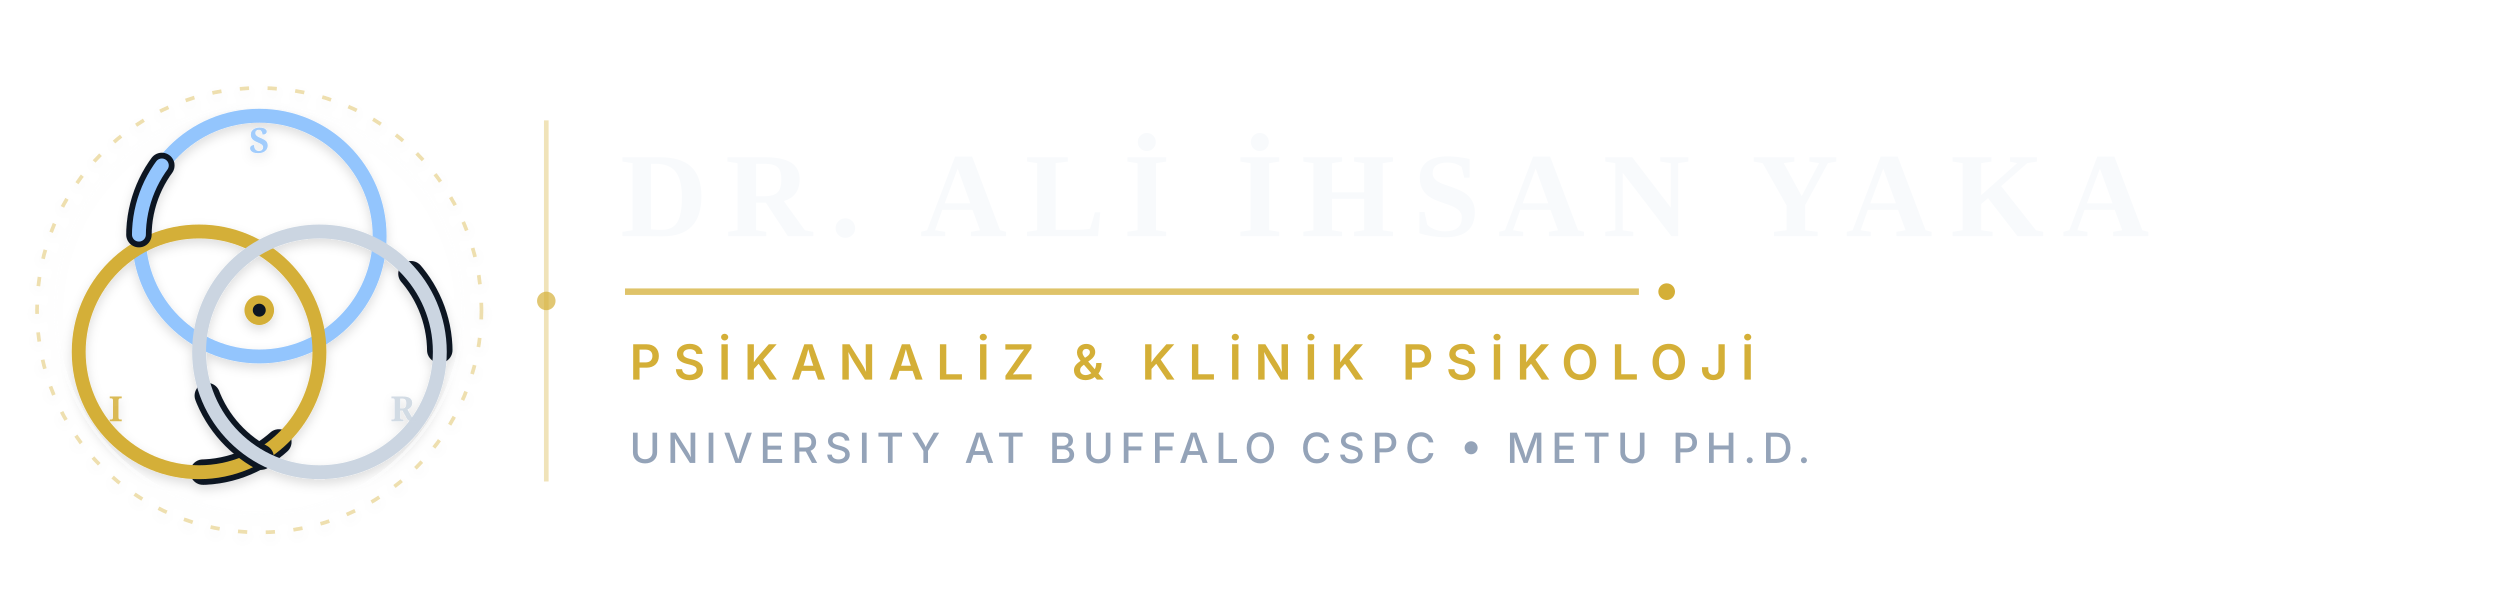
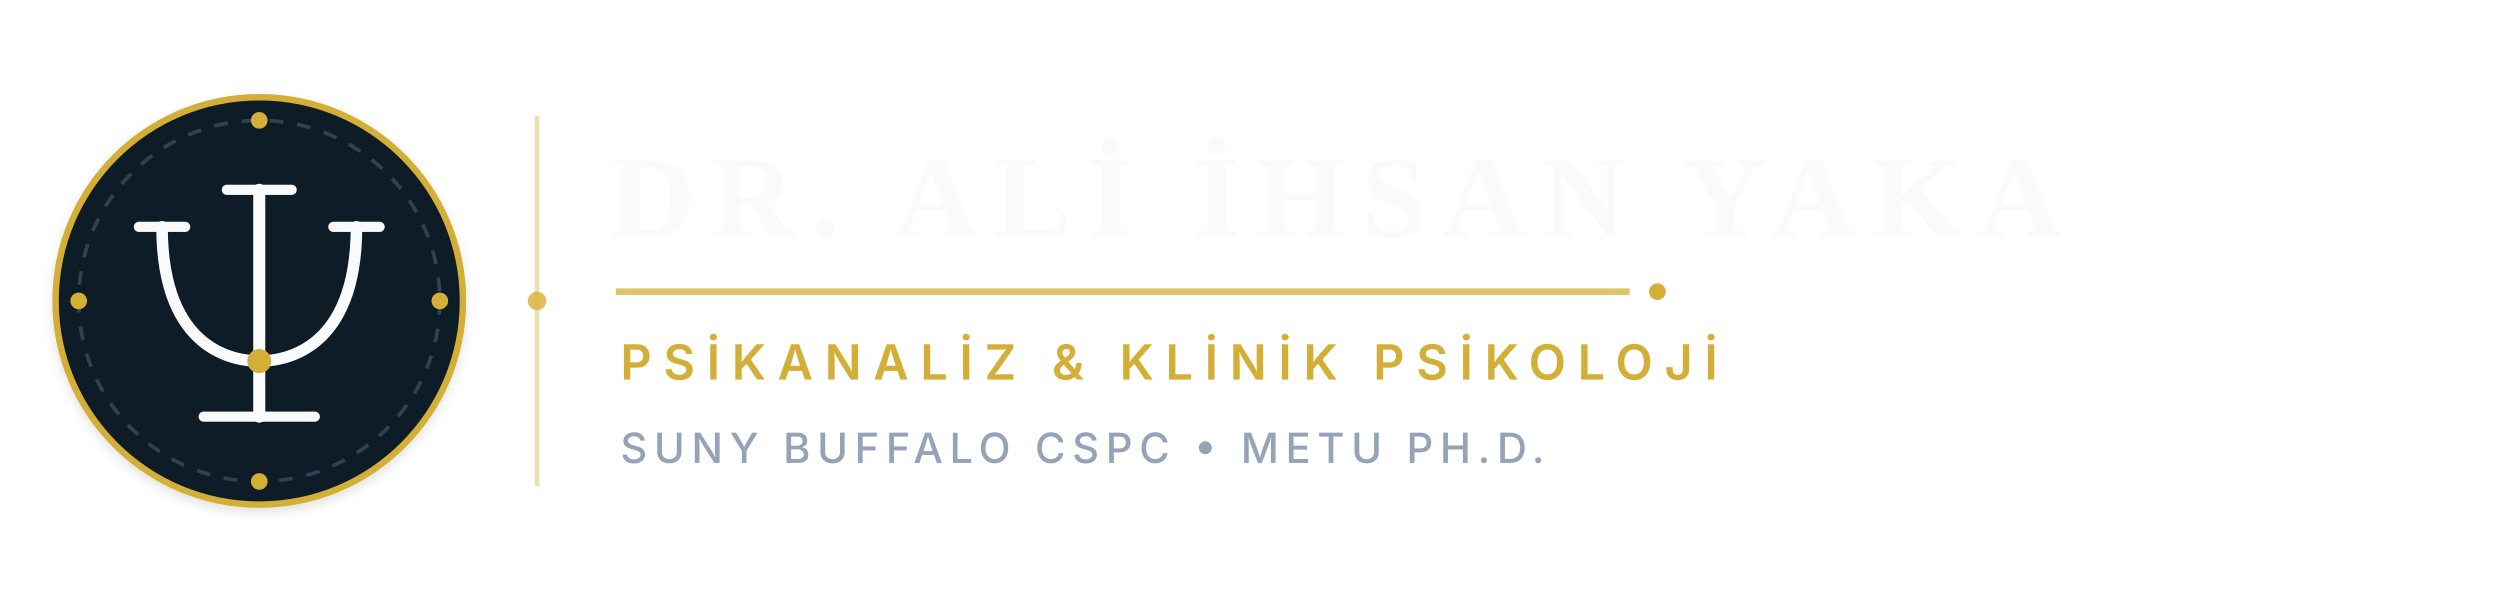
<svg xmlns="http://www.w3.org/2000/svg" viewBox="0 0 540 130" width="540" height="130" fill="none" role="img" aria-label="DR. ALİ İHSAN YAKA">
  <defs>
    <style>
      .logo-title {
-         font-family: 'Cinzel', 'Playfair Display', 'Cormorant Garamond', 'Didot', 'Times New Roman', 'Georgia', serif;
-         font-size: 26px;
+         font-family: 'Cinzel', 'Playfair Display', 'Cormorant Garamond', 'Georgia', 'Times New Roman', serif;
+         font-size: 25px;
        font-weight: 700;
-         letter-spacing: 0.15em;
+         letter-spacing: 0.14em;
        fill: #F8FAFC;
      }
      .logo-sub1 {
        font-family: 'Montserrat', 'Inter', -apple-system, BlinkMacSystemFont, sans-serif;
        font-size: 10.5px;
        font-weight: 600;
-         letter-spacing: 0.26em;
+         letter-spacing: 0.24em;
        fill: #D4AF37;
      }
      .logo-sub2 {
        font-family: 'Inter', -apple-system, BlinkMacSystemFont, sans-serif;
        font-size: 9px;
        font-weight: 500;
        letter-spacing: 0.16em;
        fill: #94A3B8;
      }
-       .knot-ring {
-         fill: none;
-         stroke-linecap: round;
-         stroke-linejoin: round;
-       }
    </style>
-     <filter id="subtleShadow" x="-20%" y="-20%" width="140%" height="140%">
-       <feDropShadow dx="0" dy="1" stdDeviation="1.2" flood-opacity="0.14" />
+     <filter id="subtleGlow" x="-15%" y="-15%" width="130%" height="130%">
+       <feDropShadow dx="0" dy="1" stdDeviation="1.2" flood-opacity="0.12" />
    </filter>
  </defs>
-   <g transform="translate(56, 65)" filter="url(#subtleShadow)">
-     <circle cx="0" cy="2" r="48" stroke="#D4AF37" stroke-width="0.8" stroke-dasharray="2 4" opacity="0.4" />
-     <circle cx="0" cy="2" r="44" stroke="#F8FAFC" stroke-width="0.5" opacity="0.2" />
-     <circle cx="0" cy="-14" r="26" stroke="#93C5FD" stroke-width="3" class="knot-ring" />
-     <circle cx="-13" cy="11" r="26" stroke="#0B1523" stroke-width="5.5" class="knot-ring" stroke-dasharray="18 145" stroke-dashoffset="-22" />
-     <circle cx="-13" cy="11" r="26" stroke="#D4AF37" stroke-width="3" class="knot-ring" />
-     <circle cx="13" cy="11" r="26" stroke="#0B1523" stroke-width="5.5" class="knot-ring" stroke-dasharray="18 145" stroke-dashoffset="-54" />
-     <circle cx="13" cy="11" r="26" stroke="#0B1523" stroke-width="5.5" class="knot-ring" stroke-dasharray="18 145" stroke-dashoffset="18" />
-     <circle cx="13" cy="11" r="26" stroke="#CBD5E1" stroke-width="3" class="knot-ring" />
-     <circle cx="0" cy="-14" r="26" stroke="#0B1523" stroke-width="5.5" class="knot-ring" stroke-dasharray="16 147" stroke-dashoffset="-82" />
-     <circle cx="0" cy="-14" r="26" stroke="#93C5FD" stroke-width="3" class="knot-ring" stroke-dasharray="16 147" stroke-dashoffset="-82" />
-     <circle cx="0" cy="2" r="3.2" fill="#D4AF37" />
-     <circle cx="0" cy="2" r="1.4" fill="#0B1523" />
-     <text x="0" y="-32" font-family="'Cinzel', serif" font-size="7.5" font-weight="700" fill="#93C5FD" text-anchor="middle" opacity="0.85">S</text>
-     <text x="-31" y="26" font-family="'Cinzel', serif" font-size="7.5" font-weight="700" fill="#D4AF37" text-anchor="middle" opacity="0.85">I</text>
-     <text x="31" y="26" font-family="'Cinzel', serif" font-size="7.5" font-weight="700" fill="#CBD5E1" text-anchor="middle" opacity="0.85">R</text>
+   <g transform="translate(56, 65)" filter="url(#subtleGlow)">
+     <circle cx="0" cy="0" r="44" fill="#0F1A28" stroke="#D4AF37" stroke-width="1.4" />
+     <circle cx="0" cy="0" r="39" fill="none" stroke="#334155" stroke-width="0.8" stroke-dasharray="3 3" />
+     <circle cx="0" cy="-39" r="1.8" fill="#D4AF37" />
+     <circle cx="0" cy="39" r="1.8" fill="#D4AF37" />
+     <circle cx="-39" cy="0" r="1.8" fill="#D4AF37" />
+     <circle cx="39" cy="0" r="1.8" fill="#D4AF37" />
+     <path d="M-12 25 h24" stroke="#F8FAFC" stroke-width="2.2" stroke-linecap="round" />
+     <path d="M0 25 V-24" stroke="#F8FAFC" stroke-width="2.6" stroke-linecap="round" />
+     <path d="M-7 -24 h14" stroke="#F8FAFC" stroke-width="2.2" stroke-linecap="round" />
+     <path d="M-21 -16 C-21 11, -5 13, 0 13 C5 13, 21 11, 21 -16" fill="none" stroke="#F8FAFC" stroke-width="2.5" stroke-linecap="round" />
+     <path d="M-26 -16 h10" stroke="#F8FAFC" stroke-width="2.2" stroke-linecap="round" />
+     <path d="M16 -16 h10" stroke="#F8FAFC" stroke-width="2.2" stroke-linecap="round" />
+     <circle cx="0" cy="13" r="2.6" fill="#D4AF37" />
  </g>
-   <line x1="118" y1="26" x2="118" y2="104" stroke="#D4AF37" stroke-width="1" opacity="0.35" />
-   <circle cx="118" cy="65" r="2" fill="#D4AF37" opacity="0.7" />
-   <g transform="translate(134, 0)">
+   <line x1="116" y1="25" x2="116" y2="105" stroke="#D4AF37" stroke-width="1" opacity="0.4" />
+   <circle cx="116" cy="65" r="2" fill="#D4AF37" opacity="0.8" />
+   <g transform="translate(132, 0)">
    <text x="0" y="51" class="logo-title">DR. ALİ İHSAN YAKA</text>
    <line x1="1" y1="63" x2="220" y2="63" stroke="#D4AF37" stroke-width="1.4" opacity="0.75" />
    <circle cx="226" cy="63" r="1.8" fill="#D4AF37" />
    <text x="2" y="82" class="logo-sub1">PSİKANALİZ &amp; KLİNİK PSİKOLOJİ</text>
-     <text x="2" y="100" class="logo-sub2">UNIVERSITY AT BUFFALO CSPC • METU PH.D.</text>
+     <text x="2" y="100" class="logo-sub2">SUNY BUFFALO CSPC • METU PH.D.</text>
  </g>
</svg>
